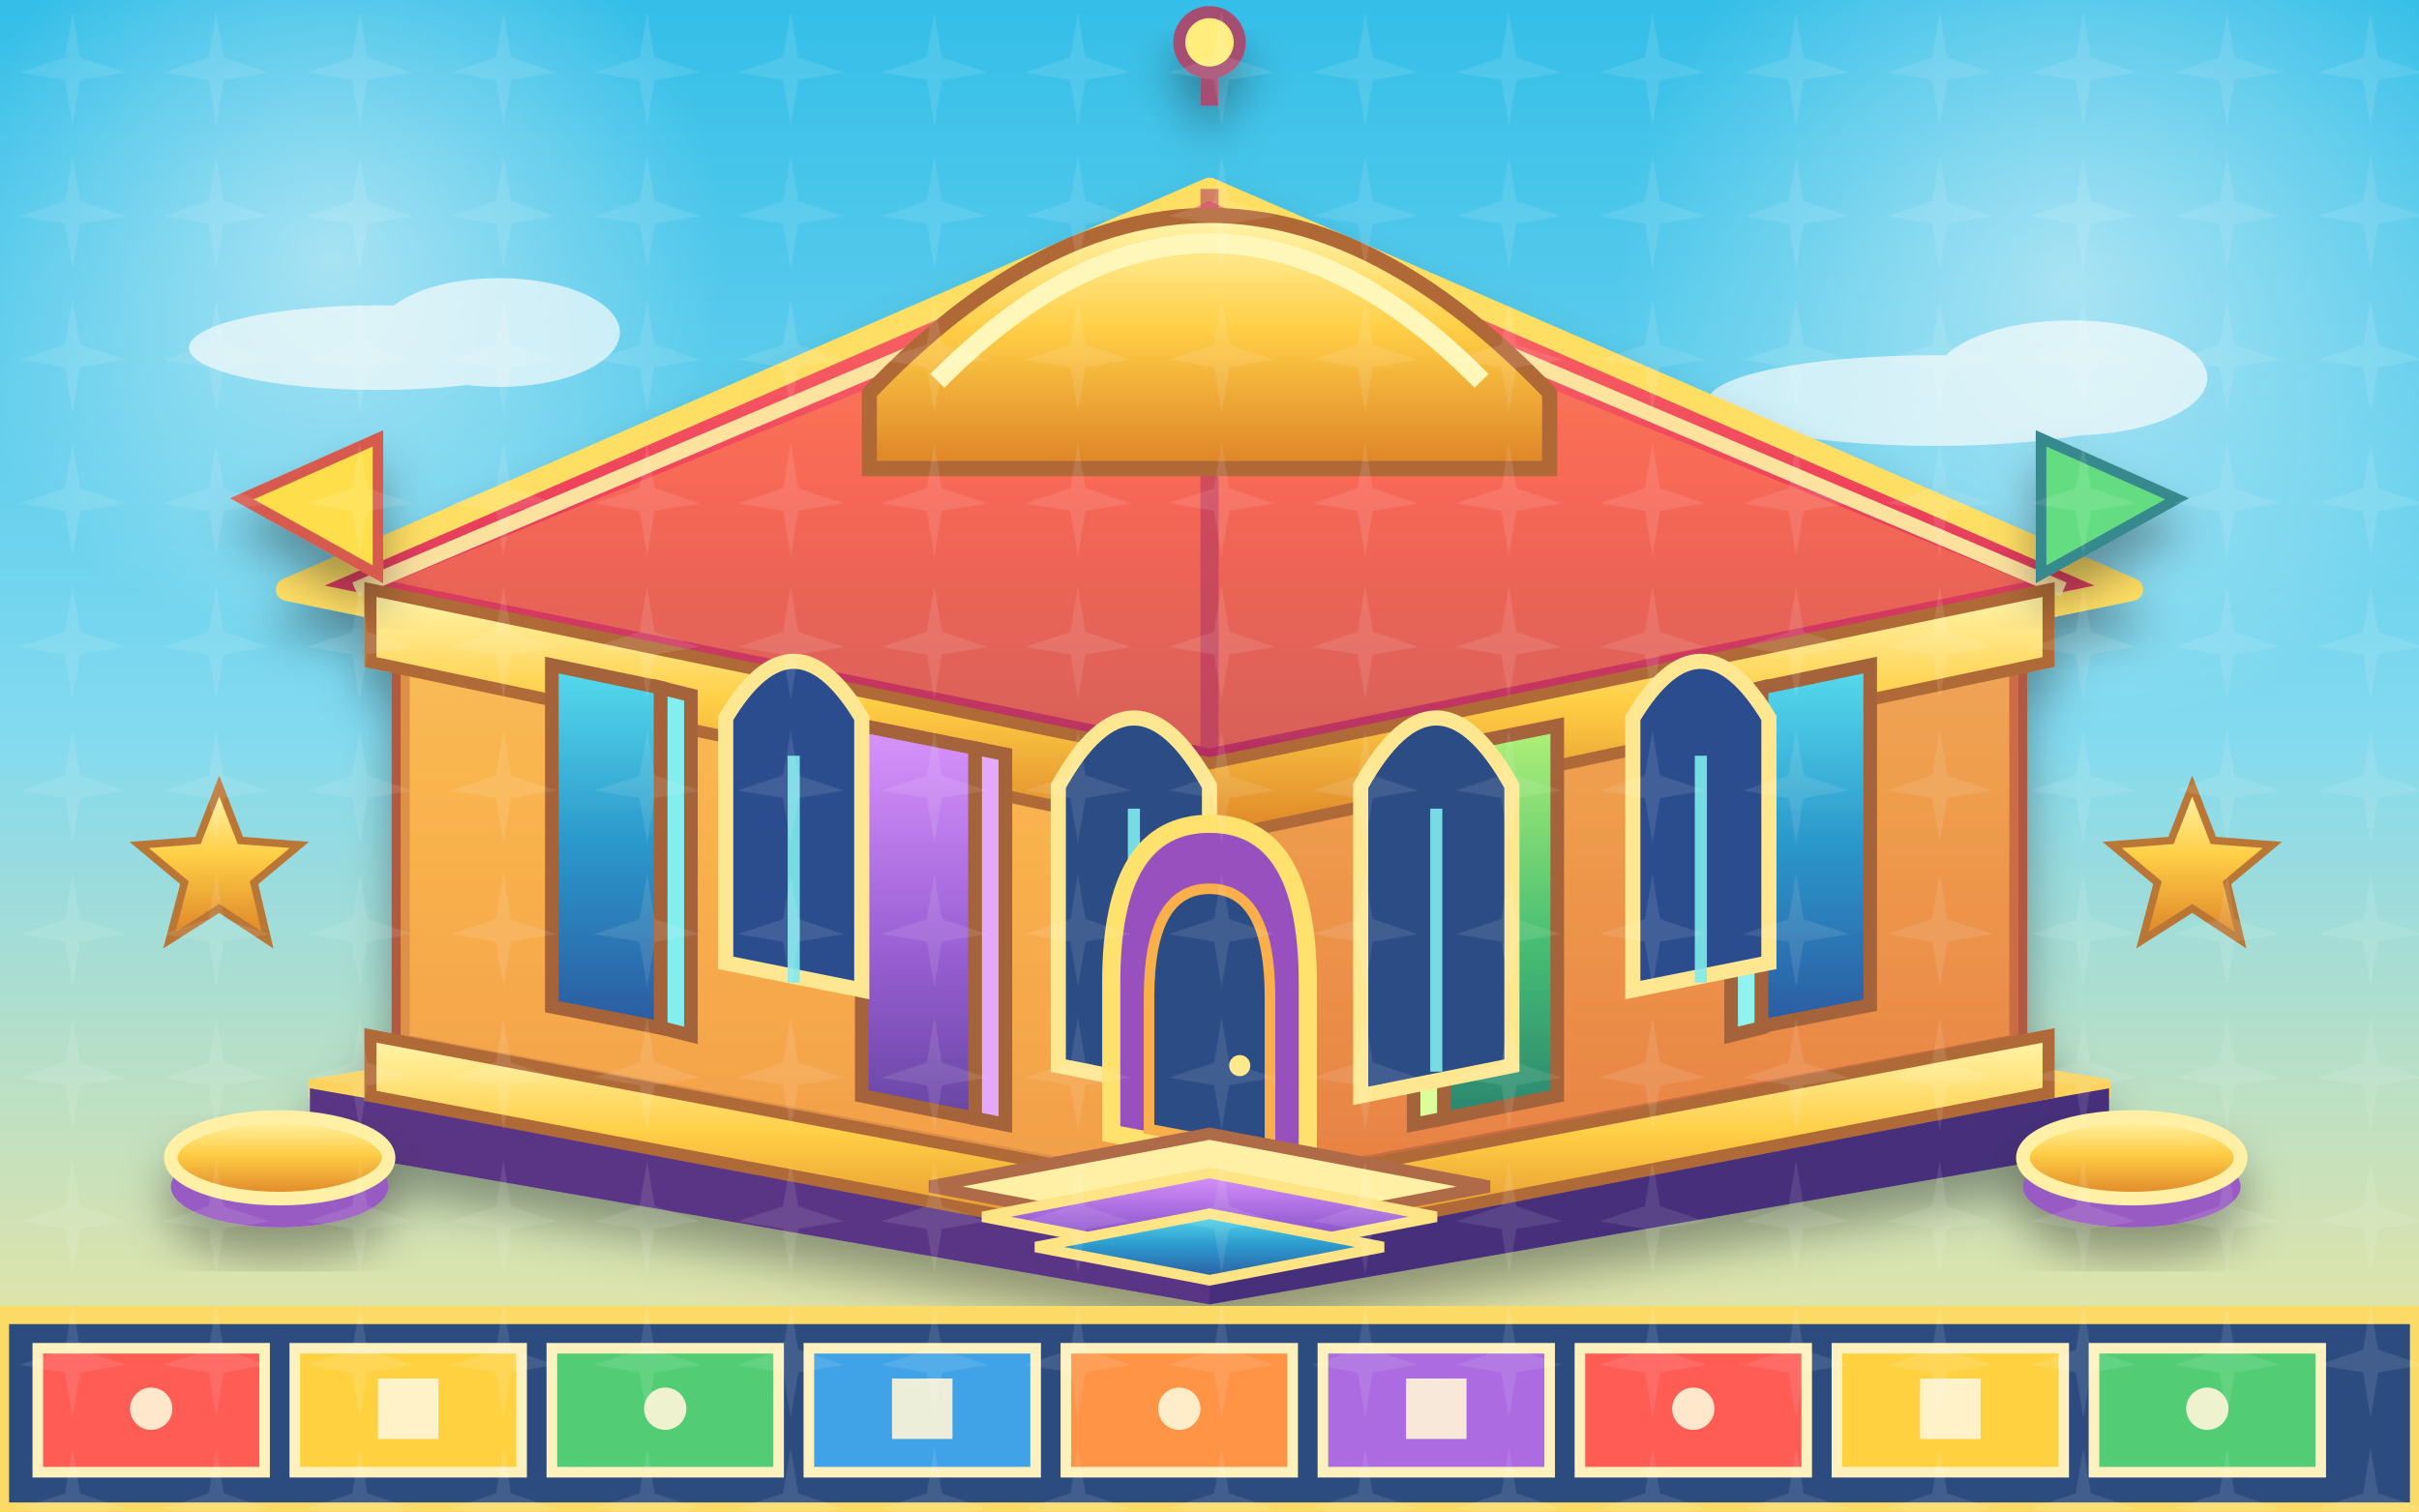
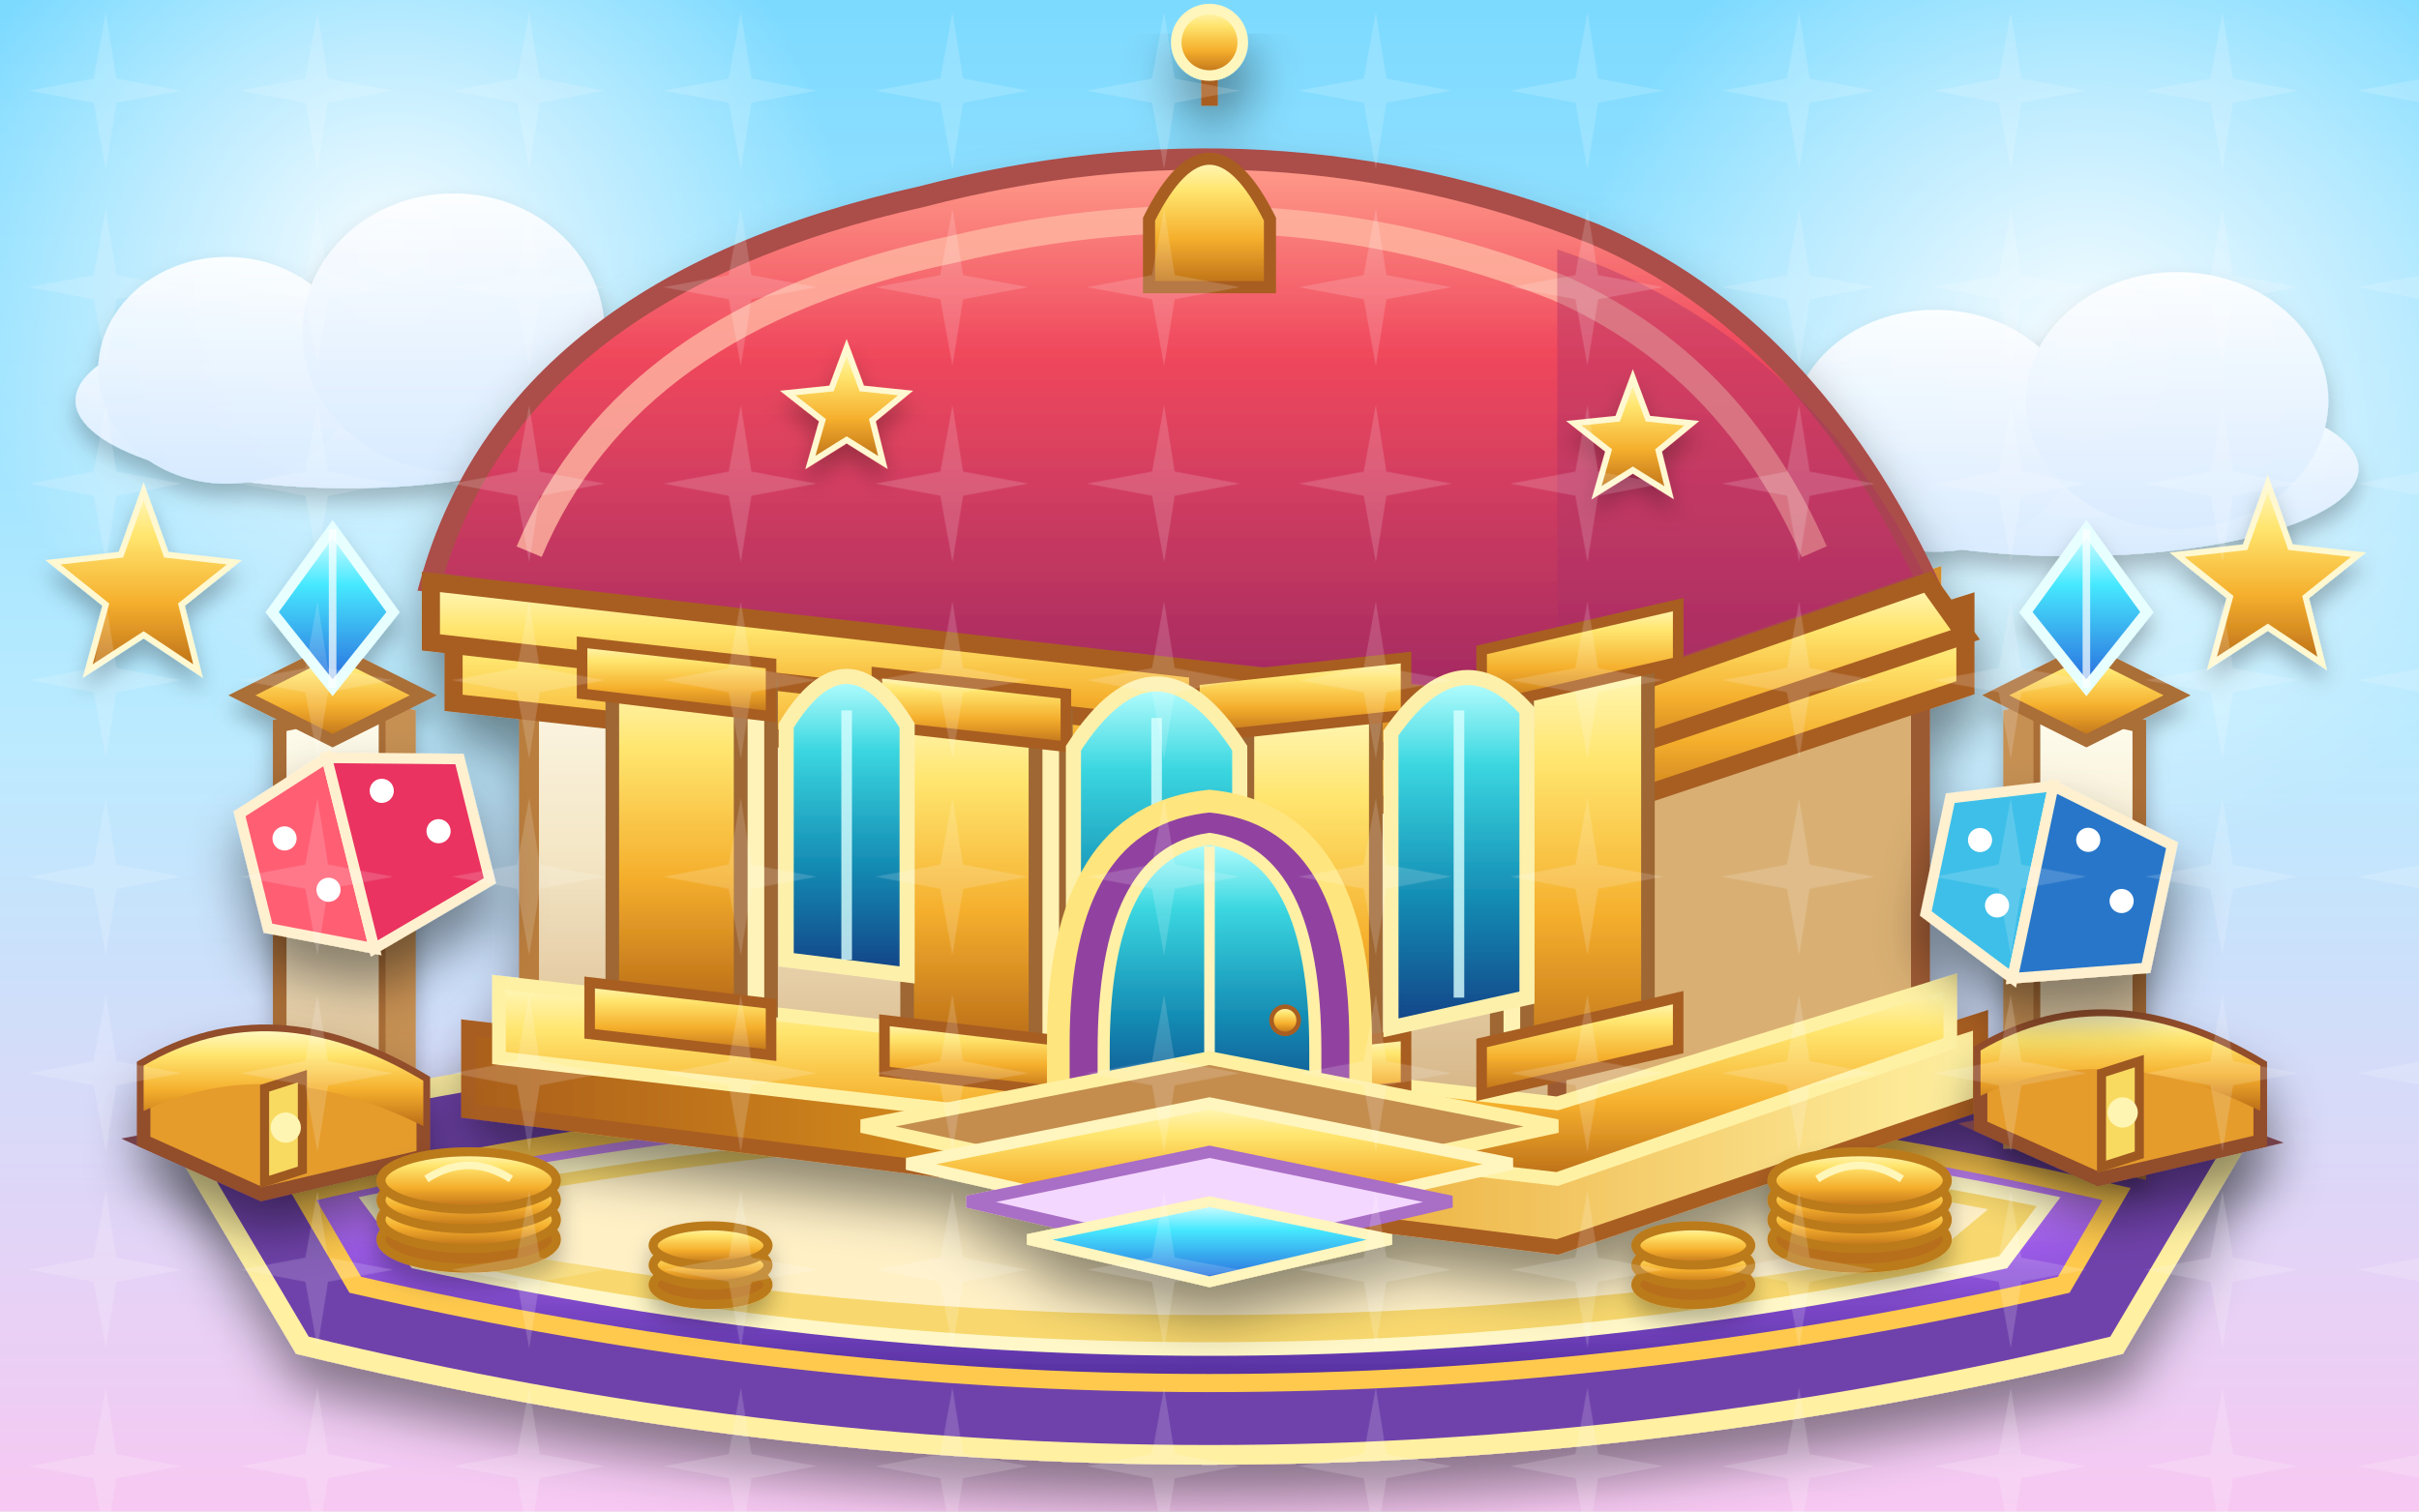
<svg xmlns="http://www.w3.org/2000/svg" width="1600" height="1000" viewBox="0 0 1600 1000">
  <defs>
    <linearGradient id="sky" x2="0" y2="1">
-       <stop stop-color="#20b9e9" />
-       <stop offset=".48" stop-color="#75d7f2" />
-       <stop offset="1" stop-color="#ffe58a" />
-     </linearGradient>
-     <linearGradient id="wall" x2="0" y2="1">
-       <stop stop-color="#fff18a" />
-       <stop offset=".48" stop-color="#ffbf45" />
-       <stop offset="1" stop-color="#ed7834" />
-     </linearGradient>
-     <linearGradient id="roof" x2="0" y2="1">
-       <stop stop-color="#ff6d58" />
-       <stop offset=".52" stop-color="#ed304f" />
-       <stop offset="1" stop-color="#a91d55" />
-     </linearGradient>
-     <linearGradient id="blue" x2="0" y2="1">
-       <stop stop-color="#45d9ef" />
-       <stop offset=".5" stop-color="#168dc8" />
-       <stop offset="1" stop-color="#164b9a" />
-     </linearGradient>
-     <linearGradient id="purple" x2="0" y2="1">
-       <stop stop-color="#d58aff" />
-       <stop offset=".55" stop-color="#9252d5" />
-       <stop offset="1" stop-color="#58349d" />
+       <stop stop-color="#79d9ff" />
+       <stop offset=".48" stop-color="#b8eaff" />
+       <stop offset="1" stop-color="#f7c7f2" />
+     </linearGradient>
+     <linearGradient id="cloud" x2="0" y2="1">
+       <stop stop-color="#fff" />
+       <stop offset="1" stop-color="#d8eaff" />
    </linearGradient>
    <linearGradient id="gold" x2="0" y2="1">
-       <stop stop-color="#fff5a8" />
-       <stop offset=".45" stop-color="#ffca36" />
-       <stop offset="1" stop-color="#d97716" />
-     </linearGradient>
-     <linearGradient id="green" x2="0" y2="1">
-       <stop stop-color="#a8f06d" />
-       <stop offset=".55" stop-color="#35b968" />
-       <stop offset="1" stop-color="#167b65" />
-     </linearGradient>
-     <radialGradient id="glow">
-       <stop stop-color="#fff" stop-opacity=".5" />
+       <stop stop-color="#fff9bd" />
+       <stop offset=".25" stop-color="#ffe46a" />
+       <stop offset=".62" stop-color="#f5ad28" />
+       <stop offset="1" stop-color="#b96a13" />
+     </linearGradient>
+     <linearGradient id="goldSide" x2="1" y2="0">
+       <stop stop-color="#a85b12" />
+       <stop offset=".45" stop-color="#e69a1c" />
+       <stop offset="1" stop-color="#fff0a0" />
+     </linearGradient>
+     <linearGradient id="ivory" x2="0" y2="1">
+       <stop stop-color="#fffef0" />
+       <stop offset=".45" stop-color="#f4e5c4" />
+       <stop offset="1" stop-color="#cda875" />
+     </linearGradient>
+     <linearGradient id="redDome" x2="0" y2="1">
+       <stop stop-color="#ff9a88" />
+       <stop offset=".35" stop-color="#f04459" />
+       <stop offset="1" stop-color="#9d245e" />
+     </linearGradient>
+     <linearGradient id="tealGlass" x2="0" y2="1">
+       <stop stop-color="#b8ffff" />
+       <stop offset=".25" stop-color="#35d5df" />
+       <stop offset=".7" stop-color="#087ba9" />
+       <stop offset="1" stop-color="#123d83" />
+     </linearGradient>
+     <linearGradient id="blueGem" x2="0" y2="1">
+       <stop stop-color="#e4ffff" />
+       <stop offset=".35" stop-color="#42e8ff" />
+       <stop offset="1" stop-color="#2363db" />
+     </linearGradient>
+     <linearGradient id="violet" x2="0" y2="1">
+       <stop stop-color="#e6a4ff" />
+       <stop offset=".55" stop-color="#9856e5" />
+       <stop offset="1" stop-color="#4e299a" />
+     </linearGradient>
+     <radialGradient id="sunGlow">
+       <stop stop-color="#fff" stop-opacity=".9" />
      <stop offset="1" stop-color="#fff" stop-opacity="0" />
    </radialGradient>
-     <filter id="shadow" x="-30%" y="-30%" width="160%" height="170%">
-       <feGaussianBlur in="SourceAlpha" stdDeviation="15" />
-       <feOffset dy="20" />
+     <filter id="deepShadow" x="-40%" y="-40%" width="180%" height="200%">
+       <feGaussianBlur in="SourceAlpha" stdDeviation="17" />
+       <feOffset dx="2" dy="22" />
      <feComponentTransfer>
-         <feFuncA type="linear" slope=".38" />
+         <feFuncA type="linear" slope=".45" />
      </feComponentTransfer>
      <feMerge>
        <feMergeNode />
        <feMergeNode in="SourceGraphic" />
      </feMerge>
    </filter>
-     <filter id="soft">
-       <feGaussianBlur stdDeviation="5" />
+     <filter id="softShadow" x="-30%" y="-30%" width="160%" height="170%">
+       <feGaussianBlur in="SourceAlpha" stdDeviation="7" />
+       <feOffset dy="9" />
+       <feComponentTransfer>
+         <feFuncA type="linear" slope=".28" />
+       </feComponentTransfer>
+       <feMerge>
+         <feMergeNode />
+         <feMergeNode in="SourceGraphic" />
+       </feMerge>
    </filter>
-     <pattern id="sparkle" width="95" height="95" patternUnits="userSpaceOnUse">
-       <path d="M48 8l5 30 30 10-30 5-5 30-5-30-30-5 30-10z" fill="#fff" opacity=".25" />
+     <pattern id="glints" width="140" height="130" patternUnits="userSpaceOnUse">
+       <path d="M70 8l7 44 43 8-43 8-7 44-8-44-43-8 43-8z" fill="#fff" opacity=".32" />
    </pattern>
  </defs>
  <rect width="1600" height="1000" fill="url(#sky)" />
-   <circle cx="220" cy="170" r="260" fill="url(#glow)" />
-   <circle cx="1370" cy="185" r="300" fill="url(#glow)" />
-   <g fill="#fff" opacity=".65">
-     <ellipse cx="250" cy="230" rx="125" ry="28" />
-     <ellipse cx="330" cy="220" rx="80" ry="36" />
-     <ellipse cx="1280" cy="265" rx="150" ry="30" />
-     <ellipse cx="1370" cy="250" rx="90" ry="38" />
-   </g>
-   <g filter="url(#shadow)">
-     <path d="M205 720L800 825l595-105-595-95z" fill="#6a328e" stroke="#f9cf50" stroke-width="12" />
-     <path d="M205 720L800 825v38L205 760z" fill="#4c247c" />
-     <path d="M800 825l595-105v40L800 863z" fill="#341f72" />
-     <path d="M265 390L800 285l535 105v300L800 790 265 690z" fill="url(#wall)" stroke="#a94c30" stroke-width="12" />
-     <path d="M265 390L800 495v295L265 690z" fill="#f4a43c" opacity=".65" />
-     <path d="M800 495l535-105v300L800 790z" fill="#df7137" opacity=".55" />
-     <path d="M190 390L800 125l610 265-610 125z" fill="url(#roof)" stroke="#ffdc59" stroke-width="15" stroke-linejoin="round" />
-     <path d="M260 385L800 165l540 220-540 110z" fill="#ff8b42" opacity=".45" />
-     <path d="M800 125v370" stroke="#a51f55" stroke-width="12" opacity=".55" />
-     <path d="M235 390L800 150l565 240" fill="none" stroke="#fff2a0" stroke-width="10" opacity=".9" />
-     <path d="M575 260Q800 25 1025 260L1025 310 575 310z" fill="url(#gold)" stroke="#a95a28" stroke-width="10" />
-     <path d="M620 252Q800 70 980 252" fill="none" stroke="#fff7b7" stroke-width="13" />
-     <path d="M800 70v-35" stroke="#9d3c67" stroke-width="12" />
-     <circle cx="800" cy="28" r="20" fill="#ffec75" stroke="#9d3c67" stroke-width="8" />
-     <path d="M245 390L800 505l555-115v48L800 555 245 438z" fill="url(#gold)" stroke="#a85c28" stroke-width="8" />
-     <path d="M245 685L800 790l555-105v38L800 830 245 725z" fill="url(#gold)" stroke="#a85c28" stroke-width="8" />
-     <g stroke="#9b542a" stroke-width="9">
-       <path d="M365 440l72 15v225l-72-14z" fill="url(#blue)" />
-       <path d="M437 455l20 5v225l-20-5z" fill="#77edee" />
-       <path d="M570 480l75 15v245l-75-15z" fill="url(#purple)" />
-       <path d="M645 495l20 4v245l-20-4z" fill="#e2a2ff" />
-       <path d="M955 495l75-15v245l-75 15z" fill="url(#green)" />
-       <path d="M955 495l-20 4v245l20-4z" fill="#d7ff94" />
-       <path d="M1165 455l72-15v225l-72 14z" fill="url(#blue)" />
-       <path d="M1165 455l-20 5v225l20-5z" fill="#85f3f1" />
-     </g>
-     <g stroke="#ffe68a" stroke-width="10">
-       <path d="M480 475q45-75 90 0v180l-90-18z" fill="#183d86" />
-       <path d="M700 520q50-90 100 0v205l-100-20z" fill="#173b7c" />
-       <path d="M900 520q50-90 100 0v185l-100 20z" fill="#173b7c" />
-       <path d="M1080 475q45-75 90 0v162l-90 18z" fill="#183d86" />
-     </g>
-     <g fill="none" stroke="#74e9f0" stroke-width="8" opacity=".9">
-       <path d="M525 500v150M750 535v174M950 535v174M1125 500v150" />
-     </g>
-     <path d="M735 650q0-105 65-105t65 105v125l-130-25z" fill="#8d3fba" stroke="#ffdf62" stroke-width="12" />
-     <path d="M760 660q0-72 40-72t40 72v102l-80-15z" fill="#143b7c" stroke="#f9a93b" stroke-width="7" />
-     <circle cx="820" cy="705" r="7" fill="#ffe77b" />
-     <path d="M615 785l185 35 185-35-185-35z" fill="#fff0a0" stroke="#a75c37" stroke-width="8" />
-     <path d="M650 805l150 29 150-29-150-29z" fill="url(#purple)" stroke="#ffe27b" stroke-width="7" />
-     <path d="M685 825l115 22 115-22-115-22z" fill="url(#blue)" stroke="#ffe27b" stroke-width="7" />
-   </g>
-   <g filter="url(#shadow)">
-     <path d="M160 330l90-40v90z" fill="#ffdc3e" stroke="#d34b40" stroke-width="7" />
-     <path d="M1440 330l-90-40v90z" fill="#55db79" stroke="#247f85" stroke-width="7" />
-   </g>
-   <g fill="url(#gold)" stroke="#b36a23" stroke-width="5">
-     <path d="M145 520l14 36 39 3-30 25 9 38-32-21-33 21 10-38-30-25 39-3z" />
-     <path d="M1450 520l14 36 39 3-30 25 9 38-32-21-33 21 10-38-30-25 39-3z" />
-   </g>
-   <g filter="url(#shadow)">
-     <ellipse cx="185" cy="785" rx="72" ry="27" fill="#8e4bc0" />
-     <ellipse cx="185" cy="766" rx="72" ry="27" fill="url(#gold)" stroke="#fff0a0" stroke-width="9" />
-     <ellipse cx="1410" cy="785" rx="72" ry="27" fill="#8e4bc0" />
-     <ellipse cx="1410" cy="766" rx="72" ry="27" fill="url(#gold)" stroke="#fff0a0" stroke-width="9" />
-   </g>
-   <g transform="translate(0 870)">
-     <path d="M0 0H1600V130H0z" fill="#173b76" stroke="#fbd85a" stroke-width="12" />
-     <g stroke="#fff1ba" stroke-width="7">
-       <path d="M25 22h150v82H25z" fill="#ff4d48" />
-       <path d="M195 22h150v82H195z" fill="#ffce32" />
-       <path d="M365 22h150v82H365z" fill="#41c96b" />
-       <path d="M535 22h150v82H535z" fill="#2e9be8" />
-       <path d="M705 22h150v82H705z" fill="#ff8a37" />
-       <path d="M875 22h150v82H875z" fill="#a45de1" />
-       <path d="M1045 22h150v82h-150z" fill="#ff4d48" />
-       <path d="M1215 22h150v82h-150z" fill="#ffce32" />
-       <path d="M1385 22h150v82h-150z" fill="#41c96b" />
-     </g>
-     <g fill="#fff6d7" opacity=".9">
-       <circle cx="100" cy="62" r="14" />
-       <path d="M250 42h40v40h-40z" />
-       <circle cx="440" cy="62" r="14" />
-       <path d="M590 42h40v40h-40z" />
-       <circle cx="780" cy="62" r="14" />
-       <path d="M930 42h40v40h-40z" />
-       <circle cx="1120" cy="62" r="14" />
-       <path d="M1270 42h40v40h-40z" />
-       <circle cx="1460" cy="62" r="14" />
-     </g>
-   </g>
-   <rect width="1600" height="1000" fill="url(#sparkle)" opacity=".4" />
-   <rect width="1600" height="1000" fill="#fff7df" opacity=".09" />
+   <circle cx="260" cy="170" r="300" fill="url(#sunGlow)" />
+   <circle cx="1380" cy="230" r="340" fill="url(#sunGlow)" />
+   <g filter="url(#softShadow)" opacity=".9" fill="url(#cloud)">
+     <ellipse cx="230" cy="265" rx="180" ry="58" />
+     <ellipse cx="150" cy="245" rx="85" ry="75" />
+     <ellipse cx="300" cy="220" rx="100" ry="92" />
+     <ellipse cx="1370" cy="310" rx="190" ry="58" />
+     <ellipse cx="1280" cy="285" rx="95" ry="80" />
+     <ellipse cx="1440" cy="265" rx="100" ry="85" />
+     <ellipse cx="780" cy="160" rx="140" ry="36" opacity=".6" />
+   </g>
+   <g filter="url(#deepShadow)">
+     <path d="M120 755Q800 590 1480 755L1400 890Q800 1035 200 890Z" fill="#6c3ca9" stroke="#fff0a0" stroke-width="13" />
+     <path d="M200 790Q800 650 1400 790L1365 850Q800 980 235 850Z" fill="url(#violet)" stroke="#ffc84a" stroke-width="12" />
+     <path d="M245 795Q800 680 1355 795L1325 835Q800 950 275 835Z" fill="#f8d76a" stroke="#fff7c6" stroke-width="9" />
+     <path d="M285 800Q800 700 1315 800L1285 825Q800 915 315 825Z" fill="#fff0c5" />
+   </g>
+   <g filter="url(#deepShadow)">
+     <path d="M350 405L1030 330 1270 430 1270 690 1030 765 350 680Z" fill="#ad6728" stroke="#9a4c25" stroke-width="13" />
+     <path d="M350 405L1030 480 1030 765 350 680Z" fill="url(#ivory)" stroke="#b77a38" stroke-width="13" />
+     <path d="M1030 480L1270 430 1270 690 1030 765Z" fill="#d8ad70" stroke="#9a572e" stroke-width="12" />
+     <path d="M310 680L1030 765 1310 675 1310 730 1030 825 310 735Z" fill="url(#goldSide)" stroke="#a75a1c" stroke-width="10" />
+     <path d="M330 650L1030 730 1290 650 1290 690 1030 780 330 700Z" fill="url(#gold)" stroke="#fff1a2" stroke-width="9" />
+     <path d="M300 405L1030 485 1300 400 1300 455 1030 545 300 465Z" fill="url(#gold)" stroke="#a65a1d" stroke-width="12" />
+     <path d="M320 380L1030 455 1280 380 1280 415 1030 500 320 425Z" fill="#fff1b0" stroke="#d38a26" stroke-width="8" />
+     <path d="M285 385Q340 190 610 130Q840 70 1055 155Q1195 215 1275 385L1030 470 350 395Z" fill="url(#redDome)" stroke="#a94a45" stroke-width="14" />
+     <path d="M350 365Q415 210 630 165Q840 115 1030 190Q1145 240 1200 365" fill="none" stroke="#ffb5a0" stroke-width="18" opacity=".8" />
+     <path d="M1030 165Q1195 220 1275 385L1030 470Z" fill="#a82b62" opacity=".4" />
+     <path d="M285 385L1030 470 1275 385 1300 420 1030 510 285 425Z" fill="url(#gold)" stroke="#a65a1d" stroke-width="12" />
+     <path d="M760 145Q800 65 840 145L840 190 760 190Z" fill="url(#gold)" stroke="#a65a1d" stroke-width="8" />
+     <path d="M800 70V35" stroke="#a65a1d" stroke-width="11" />
+     <circle cx="800" cy="28" r="22" fill="url(#gold)" stroke="#fff6bb" stroke-width="7" />
+     <g stroke="#9c642f" stroke-width="9">
+       <path d="M405 440L490 450 490 665 405 655Z" fill="url(#gold)" />
+       <path d="M490 450l20 3v215l-20-3z" fill="#fff3b8" />
+       <path d="M600 460L685 470 685 690 600 680Z" fill="url(#gold)" />
+       <path d="M685 470l20 3v220l-20-3z" fill="#fff2b0" />
+       <path d="M825 475L910 465 910 710 825 720Z" fill="url(#gold)" />
+       <path d="M825 475l-20 2v240l20 3z" fill="#fff3bd" />
+       <path d="M1010 455L1090 435 1090 690 1010 710Z" fill="url(#gold)" />
+       <path d="M1010 455l-20 5v245l20 5z" fill="#fff2b0" />
+     </g>
+     <g fill="url(#gold)" stroke="#a65a1d" stroke-width="7">
+       <path d="M385 425l125 14v35l-125-15z" />
+       <path d="M580 445l125 14v35l-125-14z" />
+       <path d="M790 450l140-15v38l-140 15z" />
+       <path d="M980 430l130-30v38l-130 30z" />
+       <path d="M390 650l120 14v34l-120-14z" />
+       <path d="M585 675l120 14v34l-120-14z" />
+       <path d="M790 700l140-15v34l-140 15z" />
+       <path d="M980 690l130-30v34l-130 30z" />
+     </g>
+     <g stroke="#fdf0a9" stroke-width="10">
+       <path d="M520 480Q560 415 600 480V645L520 635Z" fill="url(#tealGlass)" />
+       <path d="M710 495Q765 410 820 495V680L710 668Z" fill="url(#tealGlass)" />
+       <path d="M920 485Q965 420 1010 470V660L920 680Z" fill="url(#tealGlass)" />
+     </g>
+     <g stroke="#d7ffff" stroke-width="7" opacity=".8">
+       <path d="M560 470v165M765 475v190M965 470v190" />
+     </g>
+     <path d="M700 690Q700 540 800 530Q900 540 900 690V735L800 750 700 735Z" fill="#8e3d9e" stroke="#ffe47a" stroke-width="15" />
+     <path d="M730 695Q730 565 800 555Q870 565 870 695V730L800 742 730 730Z" fill="url(#tealGlass)" stroke="#fff0a4" stroke-width="8" />
+     <path d="M800 560V740" stroke="#fff4bc" stroke-width="7" />
+     <circle cx="850" cy="675" r="9" fill="url(#gold)" stroke="#a65a1d" stroke-width="3" />
+     <path d="M570 745L800 795 1030 745 800 700Z" fill="#c38a48" stroke="#fff0a0" stroke-width="9" />
+     <path d="M600 770L800 815 1000 770 800 730Z" fill="url(#gold)" stroke="#fff5bc" stroke-width="8" />
+     <path d="M640 795L800 832 960 795 800 762Z" fill="#f4d6ff" stroke="#a76ac5" stroke-width="8" />
+     <path d="M680 820L800 848 920 820 800 795Z" fill="url(#blueGem)" stroke="#fff5bc" stroke-width="7" />
+   </g>
+   <g filter="url(#softShadow)">
+     <g>
+       <path d="M185 480L255 465 255 760 185 775Z" fill="url(#ivory)" stroke="#a86b31" stroke-width="9" />
+       <path d="M255 465l20 5v290l-20 0z" fill="#c58d4f" />
+       <path d="M160 460L220 430 280 460 220 490Z" fill="url(#gold)" stroke="#a86b31" stroke-width="8" />
+       <path d="M220 350L260 405 220 455 180 405Z" fill="url(#blueGem)" stroke="#e6ffff" stroke-width="7" />
+       <path d="M220 350v105" stroke="#fff" stroke-width="5" opacity=".7" />
+     </g>
+     <g>
+       <path d="M1345 465L1415 480 1415 775 1345 760Z" fill="url(#ivory)" stroke="#a86b31" stroke-width="9" />
+       <path d="M1345 465l-20 5v290l20 0z" fill="#c58d4f" />
+       <path d="M1320 460L1380 430 1440 460 1380 490Z" fill="url(#gold)" stroke="#a86b31" stroke-width="8" />
+       <path d="M1380 350L1420 405 1380 455 1340 405Z" fill="url(#blueGem)" stroke="#e6ffff" stroke-width="7" />
+       <path d="M1380 350v105" stroke="#fff" stroke-width="5" opacity=".7" />
+     </g>
+   </g>
+   <g filter="url(#deepShadow)">
+     <g transform="translate(95 700)">
+       <path d="M0 55L105 35 185 65 78 90Z" fill="#a84d30" stroke="#713b45" stroke-width="9" />
+       <path d="M0 55V5Q85-45 185 15V65L78 90Z" fill="#e49a28" stroke="#8f4a28" stroke-width="9" />
+       <path d="M0 5Q85-45 185 15L185 45Q85-5 0 35Z" fill="url(#gold)" />
+       <path d="M80 20l25-8 0 62-25 8z" fill="#f8d95c" stroke="#9c541e" stroke-width="6" />
+       <circle cx="94" cy="46" r="10" fill="#fff5b0" />
+     </g>
+     <g transform="translate(1310 690)">
+       <path d="M0 55L105 35 185 65 78 90Z" fill="#a84d30" stroke="#713b45" stroke-width="9" />
+       <path d="M0 55V5Q85-45 185 15V65L78 90Z" fill="#e49a28" stroke="#8f4a28" stroke-width="9" />
+       <path d="M0 5Q85-45 185 15L185 45Q85-5 0 35Z" fill="url(#gold)" />
+       <path d="M80 20l25-8 0 62-25 8z" fill="#f8d95c" stroke="#9c541e" stroke-width="6" />
+       <circle cx="94" cy="46" r="10" fill="#fff5b0" />
+     </g>
+   </g>
+   <g filter="url(#softShadow)" stroke="#b97817" stroke-width="6">
+     <g transform="translate(310 790)">
+       <ellipse cx="0" cy="30" rx="58" ry="19" fill="#b66c16" />
+       <ellipse cx="0" cy="17" rx="58" ry="19" fill="url(#gold)" />
+       <ellipse cx="0" cy="4" rx="58" ry="19" fill="url(#gold)" />
+       <ellipse cx="0" cy="-9" rx="58" ry="19" fill="url(#gold)" />
+       <path d="M-28-10q28-18 56 0" fill="none" stroke="#fff6b8" stroke-width="5" />
+     </g>
+     <g transform="translate(1230 790)">
+       <ellipse cx="0" cy="30" rx="58" ry="19" fill="#b66c16" />
+       <ellipse cx="0" cy="17" rx="58" ry="19" fill="url(#gold)" />
+       <ellipse cx="0" cy="4" rx="58" ry="19" fill="url(#gold)" />
+       <ellipse cx="0" cy="-9" rx="58" ry="19" fill="url(#gold)" />
+       <path d="M-28-10q28-18 56 0" fill="none" stroke="#fff6b8" stroke-width="5" />
+     </g>
+     <g transform="translate(470 830)">
+       <ellipse cx="0" cy="20" rx="38" ry="13" fill="#b66c16" />
+       <ellipse cx="0" cy="7" rx="38" ry="13" fill="url(#gold)" />
+       <ellipse cx="0" cy="-6" rx="38" ry="13" fill="url(#gold)" />
+     </g>
+     <g transform="translate(1120 830)">
+       <ellipse cx="0" cy="20" rx="38" ry="13" fill="#b66c16" />
+       <ellipse cx="0" cy="7" rx="38" ry="13" fill="url(#gold)" />
+       <ellipse cx="0" cy="-6" rx="38" ry="13" fill="url(#gold)" />
+     </g>
+   </g>
+   <g filter="url(#deepShadow)">
+     <g transform="translate(170 585) rotate(-14)">
+       <path d="M0 30L85 8 150 35 65 60Z" fill="#b91f58" />
+       <path d="M0 30V-48L65-70V60Z" fill="#ff5a70" stroke="#fff0cf" stroke-width="7" />
+       <path d="M65-70L150-48V35L65 60Z" fill="#e92e5b" stroke="#fff0cf" stroke-width="7" />
+       <g fill="#fff">
+         <circle cx="25" cy="-25" r="8" />
+         <circle cx="45" cy="15" r="8" />
+         <circle cx="95" cy="-40" r="8" />
+         <circle cx="125" cy="-5" r="8" />
+       </g>
+     </g>
+     <g transform="translate(1280 575) rotate(12)">
+       <path d="M0 30L85 8 150 35 65 60Z" fill="#1760a4" />
+       <path d="M0 30V-48L65-70V60Z" fill="#38bde8" stroke="#fff0cf" stroke-width="7" />
+       <path d="M65-70L150-48V35L65 60Z" fill="#2473c8" stroke="#fff0cf" stroke-width="7" />
+       <g fill="#fff">
+         <circle cx="25" cy="-25" r="8" />
+         <circle cx="45" cy="15" r="8" />
+         <circle cx="95" cy="-40" r="8" />
+         <circle cx="125" cy="-5" r="8" />
+       </g>
+     </g>
+   </g>
+   <g fill="url(#gold)" stroke="#fff8cf" stroke-width="4" filter="url(#softShadow)">
+     <path d="M95 325l15 42 45 5-35 28 11 44-36-24-37 24 12-44-35-28 45-5z" />
+     <path d="M1500 320l15 42 45 5-35 28 11 44-36-24-37 24 12-44-35-28 45-5z" />
+     <path d="M560 230l10 27 29 3-22 18 7 28-24-15-24 15 8-28-23-18 29-3z" />
+     <path d="M1080 250l10 27 29 3-22 18 7 28-24-15-24 15 8-28-23-18 29-3z" />
+   </g>
+   <rect width="1600" height="1000" fill="url(#glints)" opacity=".5" />
+   <rect width="1600" height="1000" fill="#fff" opacity=".025" />
</svg>
